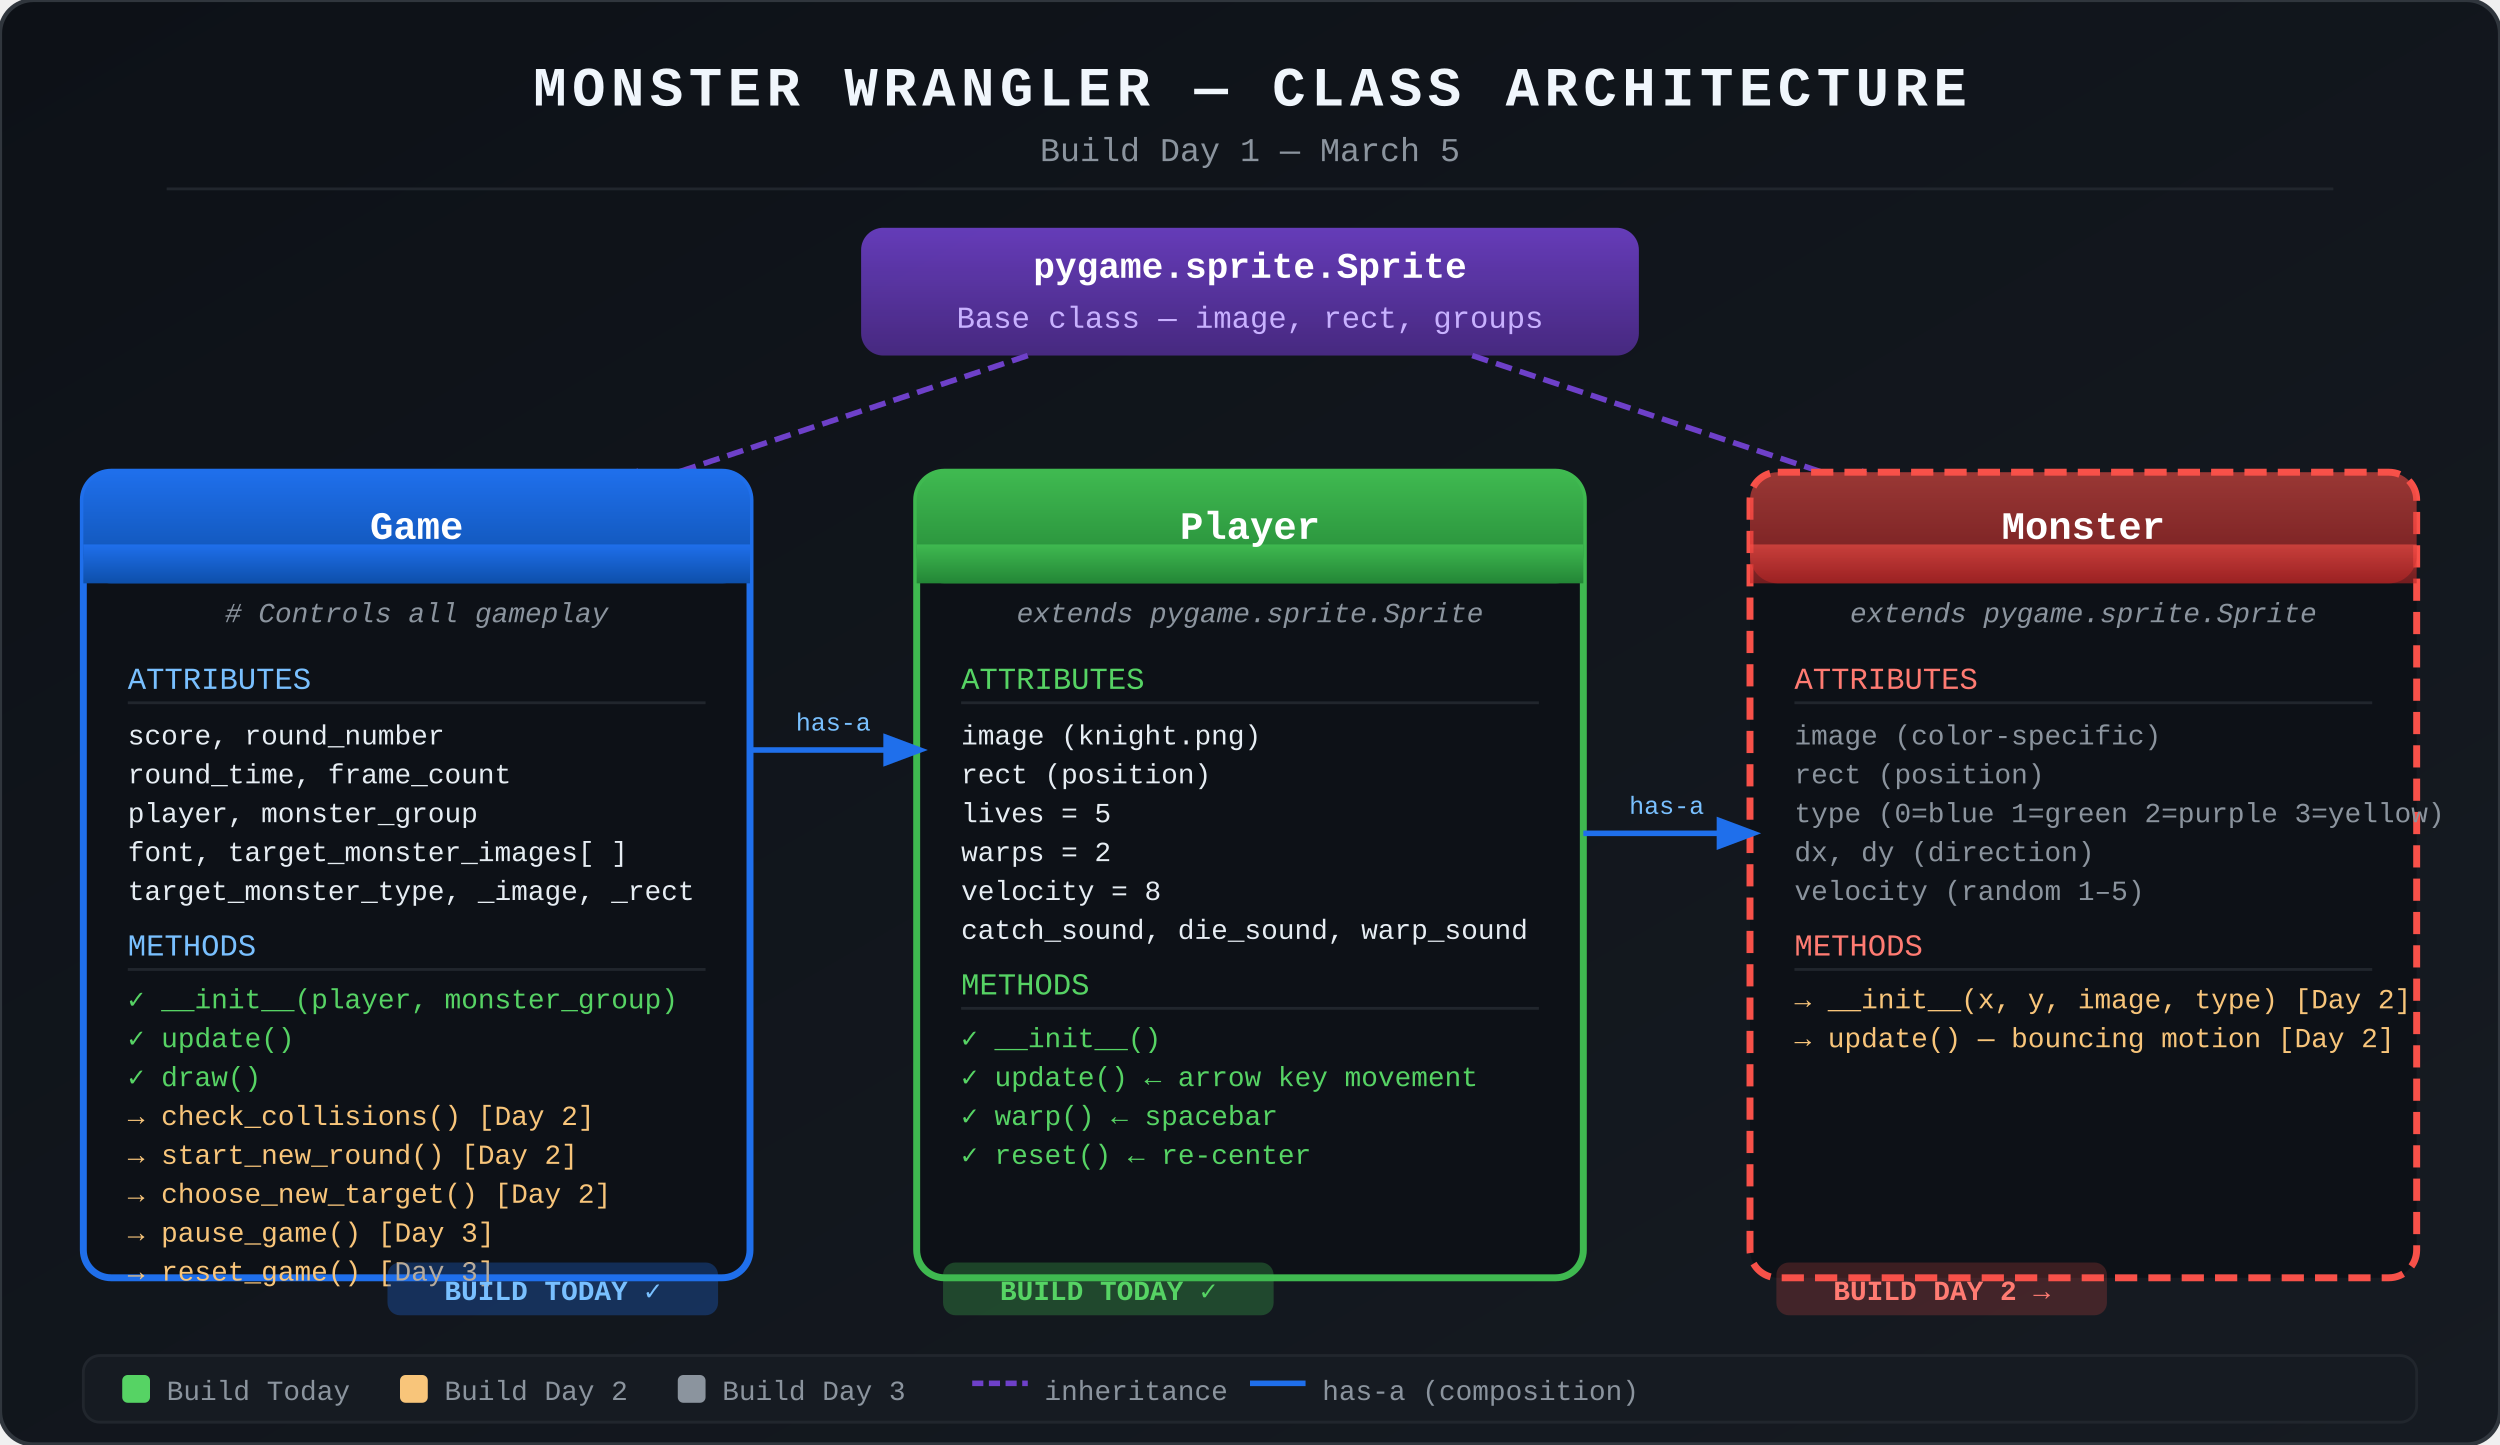
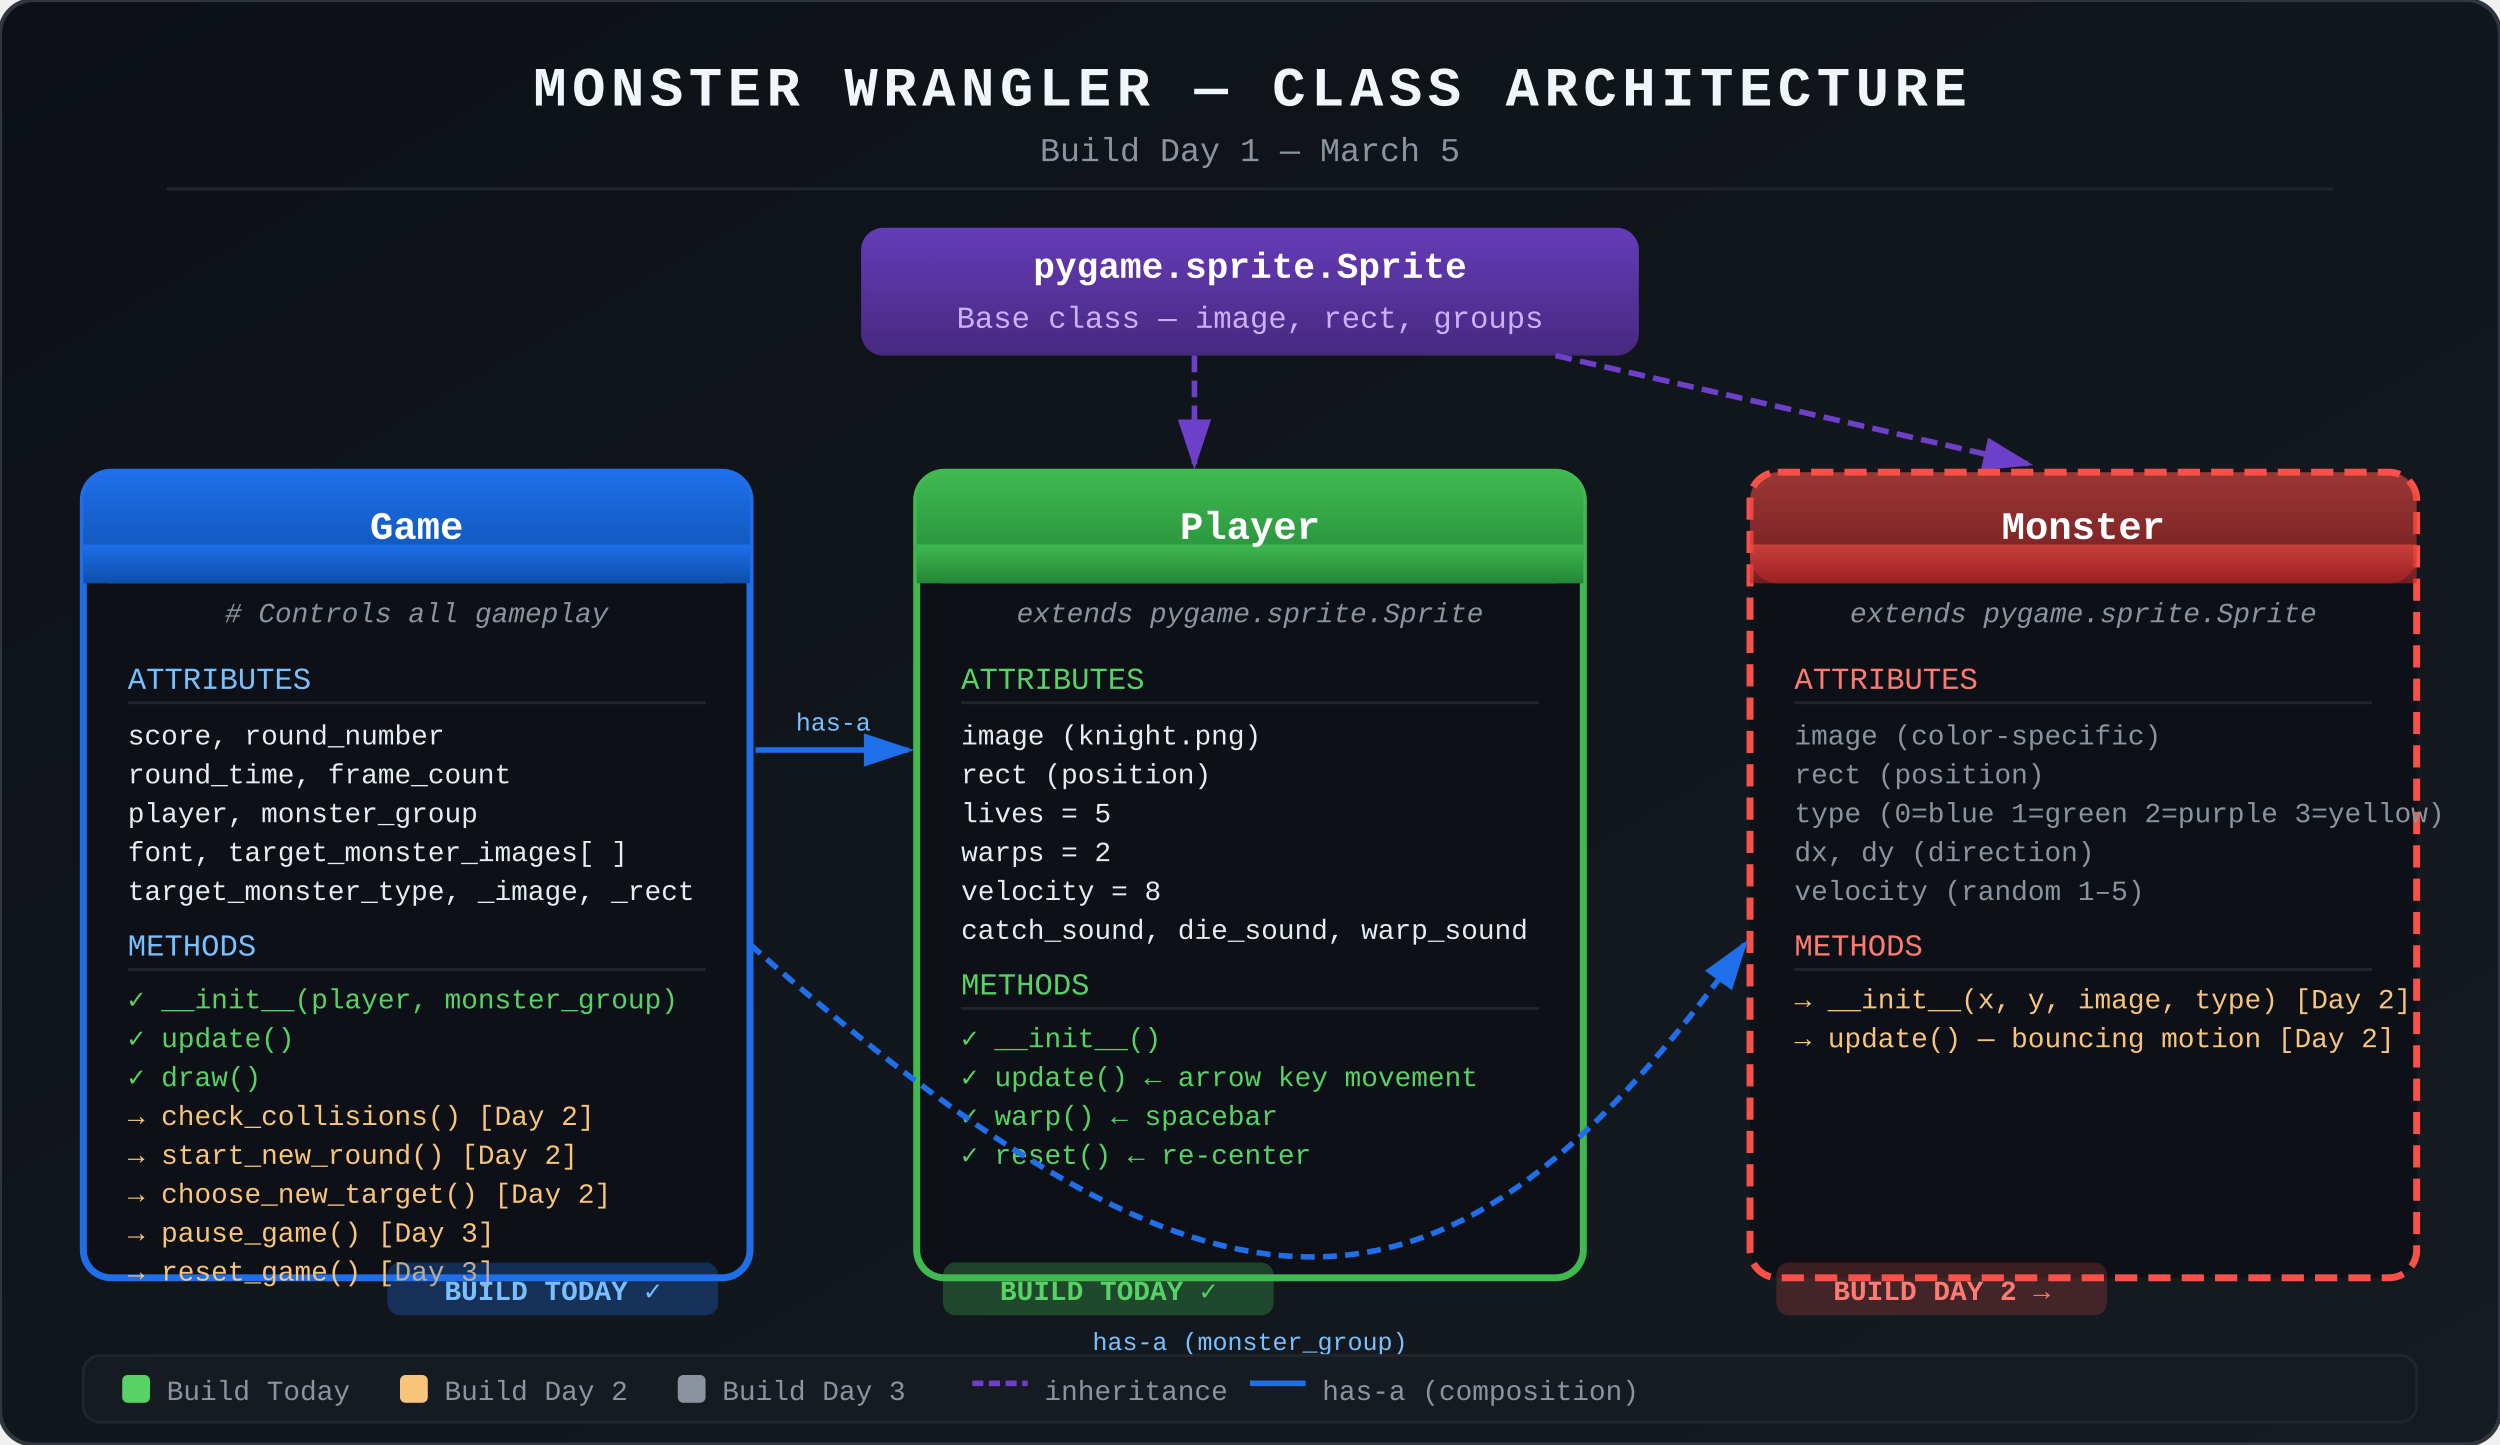
<svg xmlns="http://www.w3.org/2000/svg" viewBox="0 0 900 520" font-family="'Courier New', monospace">
  <defs>
    <linearGradient id="bgGrad" x1="0%" y1="0%" x2="100%" y2="100%">
      <stop offset="0%" style="stop-color:#0d1117" />
      <stop offset="100%" style="stop-color:#161b22" />
    </linearGradient>
    <linearGradient id="gameGrad" x1="0%" y1="0%" x2="0%" y2="100%">
      <stop offset="0%" style="stop-color:#1f6feb" />
      <stop offset="100%" style="stop-color:#0d4faa" />
    </linearGradient>
    <linearGradient id="playerGrad" x1="0%" y1="0%" x2="0%" y2="100%">
      <stop offset="0%" style="stop-color:#3fb950" />
      <stop offset="100%" style="stop-color:#238636" />
    </linearGradient>
    <linearGradient id="monsterGrad" x1="0%" y1="0%" x2="0%" y2="100%">
      <stop offset="0%" style="stop-color:#f85149" />
      <stop offset="100%" style="stop-color:#b62324" />
    </linearGradient>
    <linearGradient id="spriteGrad" x1="0%" y1="0%" x2="0%" y2="100%">
      <stop offset="0%" style="stop-color:#6e40c9" />
      <stop offset="100%" style="stop-color:#4c2b8a" />
    </linearGradient>
    <filter id="glow">
      <feGaussianBlur stdDeviation="3" result="coloredBlur" />
      <feMerge>
        <feMergeNode in="coloredBlur" />
        <feMergeNode in="SourceGraphic" />
      </feMerge>
    </filter>
+     <marker id="arrowBlue" markerWidth="10" markerHeight="10" refX="8" refY="3" orient="auto">
+       <path d="M0,0 L0,6 L9,3 z" fill="#1f6feb" />
+     </marker>
+     <marker id="arrowPurple" markerWidth="10" markerHeight="10" refX="8" refY="3" orient="auto">
+       <path d="M0,0 L0,6 L9,3 z" fill="#6e40c9" />
+     </marker>
  </defs>
  <rect width="900" height="520" fill="url(#bgGrad)" rx="12" />
  <rect width="900" height="520" fill="none" stroke="#30363d" stroke-width="1.5" rx="12" />
  <text x="450" y="38" text-anchor="middle" fill="#f0f6fc" font-size="20" font-weight="bold" letter-spacing="2">MONSTER WRANGLER — CLASS ARCHITECTURE</text>
  <text x="450" y="58" text-anchor="middle" fill="#8b949e" font-size="12">Build Day 1 — March 5</text>
  <line x1="60" y1="68" x2="840" y2="68" stroke="#21262d" stroke-width="1" />
  <rect x="310" y="82" width="280" height="46" rx="8" fill="url(#spriteGrad)" opacity="0.9" />
  <text x="450" y="100" text-anchor="middle" fill="#fff" font-size="13" font-weight="bold">pygame.sprite.Sprite</text>
  <text x="450" y="118" text-anchor="middle" fill="#c8b1ff" font-size="11">Base class — image, rect, groups</text>
-   <line x1="370" y1="128" x2="220" y2="178" stroke="#6e40c9" stroke-width="2" stroke-dasharray="6,3" marker-end="url(#arrowPurple)" />
-   <line x1="530" y1="128" x2="680" y2="178" stroke="#6e40c9" stroke-width="2" stroke-dasharray="6,3" marker-end="url(#arrowPurple)" />
+   <line x1="430" y1="128" x2="430" y2="167" stroke="#6e40c9" stroke-width="2" stroke-dasharray="6,3" marker-end="url(#arrowPurple)" />
+   <line x1="560" y1="128" x2="730" y2="167" stroke="#6e40c9" stroke-width="2" stroke-dasharray="6,3" marker-end="url(#arrowPurple)" />
  <rect x="30" y="170" width="240" height="290" rx="10" fill="#0d1117" stroke="#1f6feb" stroke-width="2.5" />
  <rect x="30" y="170" width="240" height="40" rx="10" fill="url(#gameGrad)" />
  <rect x="30" y="196" width="240" height="14" fill="url(#gameGrad)" />
  <text x="150" y="194" text-anchor="middle" fill="#fff" font-size="14" font-weight="bold">Game</text>
  <text x="150" y="224" text-anchor="middle" fill="#8b949e" font-size="10" font-style="italic"># Controls all gameplay</text>
  <text x="46" y="248" fill="#79c0ff" font-size="11">ATTRIBUTES</text>
  <line x1="46" y1="253" x2="254" y2="253" stroke="#21262d" stroke-width="1" />
  <text x="46" y="268" fill="#e6edf3" font-size="10">score, round_number</text>
  <text x="46" y="282" fill="#e6edf3" font-size="10">round_time, frame_count</text>
  <text x="46" y="296" fill="#e6edf3" font-size="10">player, monster_group</text>
  <text x="46" y="310" fill="#e6edf3" font-size="10">font, target_monster_images[ ]</text>
  <text x="46" y="324" fill="#e6edf3" font-size="10">target_monster_type, _image, _rect</text>
  <text x="46" y="344" fill="#79c0ff" font-size="11">METHODS</text>
  <line x1="46" y1="349" x2="254" y2="349" stroke="#21262d" stroke-width="1" />
  <text x="46" y="363" fill="#56d364" font-size="10">✓ __init__(player, monster_group)</text>
  <text x="46" y="377" fill="#56d364" font-size="10">✓ update()</text>
  <text x="46" y="391" fill="#56d364" font-size="10">✓ draw()</text>
  <text x="46" y="405" fill="#f8c57a" font-size="10">→ check_collisions()  [Day 2]</text>
  <text x="46" y="419" fill="#f8c57a" font-size="10">→ start_new_round()   [Day 2]</text>
  <text x="46" y="433" fill="#f8c57a" font-size="10">→ choose_new_target() [Day 2]</text>
  <text x="46" y="447" fill="#f8c57a" font-size="10">→ pause_game()        [Day 3]</text>
  <text x="46" y="461" fill="#f8c57a" font-size="10">→ reset_game()        [Day 3]</text>
  <rect x="140" y="455" width="118" height="18" rx="4" fill="#1f6feb" opacity="0.3" stroke="#1f6feb" stroke-width="1" />
  <text x="199" y="468" text-anchor="middle" fill="#79c0ff" font-size="10" font-weight="bold">BUILD TODAY ✓</text>
  <rect x="330" y="170" width="240" height="290" rx="10" fill="#0d1117" stroke="#3fb950" stroke-width="2.5" />
  <rect x="330" y="170" width="240" height="40" rx="10" fill="url(#playerGrad)" />
  <rect x="330" y="196" width="240" height="14" fill="url(#playerGrad)" />
  <text x="450" y="194" text-anchor="middle" fill="#fff" font-size="14" font-weight="bold">Player</text>
  <text x="450" y="224" text-anchor="middle" fill="#8b949e" font-size="10" font-style="italic">extends pygame.sprite.Sprite</text>
  <text x="346" y="248" fill="#56d364" font-size="11">ATTRIBUTES</text>
  <line x1="346" y1="253" x2="554" y2="253" stroke="#21262d" stroke-width="1" />
  <text x="346" y="268" fill="#e6edf3" font-size="10">image  (knight.png)</text>
  <text x="346" y="282" fill="#e6edf3" font-size="10">rect   (position)</text>
  <text x="346" y="296" fill="#e6edf3" font-size="10">lives = 5</text>
  <text x="346" y="310" fill="#e6edf3" font-size="10">warps = 2</text>
  <text x="346" y="324" fill="#e6edf3" font-size="10">velocity = 8</text>
  <text x="346" y="338" fill="#e6edf3" font-size="10">catch_sound, die_sound, warp_sound</text>
  <text x="346" y="358" fill="#56d364" font-size="11">METHODS</text>
  <line x1="346" y1="363" x2="554" y2="363" stroke="#21262d" stroke-width="1" />
  <text x="346" y="377" fill="#56d364" font-size="10">✓ __init__()</text>
  <text x="346" y="391" fill="#56d364" font-size="10">✓ update()  ← arrow key movement</text>
  <text x="346" y="405" fill="#56d364" font-size="10">✓ warp()    ← spacebar</text>
  <text x="346" y="419" fill="#56d364" font-size="10">✓ reset()   ← re-center</text>
  <rect x="340" y="455" width="118" height="18" rx="4" fill="#3fb950" opacity="0.3" stroke="#3fb950" stroke-width="1" />
  <text x="399" y="468" text-anchor="middle" fill="#56d364" font-size="10" font-weight="bold">BUILD TODAY ✓</text>
  <rect x="630" y="170" width="240" height="290" rx="10" fill="#0d1117" stroke="#f85149" stroke-width="2.5" stroke-dasharray="8,4" />
  <rect x="630" y="170" width="240" height="40" rx="10" fill="url(#monsterGrad)" opacity="0.6" />
  <rect x="630" y="196" width="240" height="14" fill="url(#monsterGrad)" opacity="0.6" />
  <text x="750" y="194" text-anchor="middle" fill="#fff" font-size="14" font-weight="bold">Monster</text>
  <text x="750" y="224" text-anchor="middle" fill="#8b949e" font-size="10" font-style="italic">extends pygame.sprite.Sprite</text>
  <text x="646" y="248" fill="#ff7b72" font-size="11">ATTRIBUTES</text>
  <line x1="646" y1="253" x2="854" y2="253" stroke="#21262d" stroke-width="1" />
  <text x="646" y="268" fill="#8b949e" font-size="10">image  (color-specific)</text>
  <text x="646" y="282" fill="#8b949e" font-size="10">rect   (position)</text>
  <text x="646" y="296" fill="#8b949e" font-size="10">type   (0=blue 1=green 2=purple 3=yellow)</text>
  <text x="646" y="310" fill="#8b949e" font-size="10">dx, dy (direction)</text>
  <text x="646" y="324" fill="#8b949e" font-size="10">velocity (random 1–5)</text>
  <text x="646" y="344" fill="#ff7b72" font-size="11">METHODS</text>
  <line x1="646" y1="349" x2="854" y2="349" stroke="#21262d" stroke-width="1" />
  <text x="646" y="363" fill="#f8c57a" font-size="10">→ __init__(x, y, image, type)  [Day 2]</text>
  <text x="646" y="377" fill="#f8c57a" font-size="10">→ update()  — bouncing motion  [Day 2]</text>
  <rect x="640" y="455" width="118" height="18" rx="4" fill="#f85149" opacity="0.2" stroke="#f85149" stroke-width="1" />
  <text x="699" y="468" text-anchor="middle" fill="#ff7b72" font-size="10" font-weight="bold">BUILD DAY 2 →</text>
-   <line x1="270" y1="270" x2="330" y2="270" stroke="#1f6feb" stroke-width="2" marker-end="url(#arrowBlue)" />
+   <line x1="272" y1="270" x2="327" y2="270" stroke="#1f6feb" stroke-width="2" marker-end="url(#arrowBlue)" />
  <text x="300" y="263" text-anchor="middle" fill="#79c0ff" font-size="9">has-a</text>
-   <line x1="570" y1="300" x2="630" y2="300" stroke="#1f6feb" stroke-width="2" marker-end="url(#arrowBlue)" />
-   <text x="600" y="293" text-anchor="middle" fill="#79c0ff" font-size="9">has-a</text>
+   <path d="M 270,340 C 440,490 520,490 628,340" stroke="#1f6feb" stroke-width="2" fill="none" stroke-dasharray="5,3" marker-end="url(#arrowBlue)" />
+   <text x="450" y="486" text-anchor="middle" fill="#79c0ff" font-size="9">has-a (monster_group)</text>
  <rect x="30" y="488" width="840" height="24" rx="6" fill="#161b22" stroke="#21262d" stroke-width="1" />
  <rect x="44" y="495" width="10" height="10" rx="2" fill="#56d364" />
  <text x="60" y="504" fill="#8b949e" font-size="10">Build Today</text>
  <rect x="144" y="495" width="10" height="10" rx="2" fill="#f8c57a" />
  <text x="160" y="504" fill="#8b949e" font-size="10">Build Day 2</text>
  <rect x="244" y="495" width="10" height="10" rx="2" fill="#8b949e" />
  <text x="260" y="504" fill="#8b949e" font-size="10">Build Day 3</text>
  <line x1="350" y1="498" x2="370" y2="498" stroke="#6e40c9" stroke-width="2" stroke-dasharray="4,2" />
  <text x="376" y="504" fill="#8b949e" font-size="10">inheritance</text>
  <line x1="450" y1="498" x2="470" y2="498" stroke="#1f6feb" stroke-width="2" />
  <text x="476" y="504" fill="#8b949e" font-size="10">has-a (composition)</text>
-   <defs>
-     <marker id="arrowBlue" markerWidth="8" markerHeight="8" refX="6" refY="3" orient="auto">
-       <path d="M0,0 L0,6 L8,3 z" fill="#1f6feb" />
-     </marker>
-     <marker id="arrowPurple" markerWidth="8" markerHeight="8" refX="6" refY="3" orient="auto">
-       <path d="M0,0 L0,6 L8,3 z" fill="#6e40c9" />
-     </marker>
-   </defs>
</svg>
